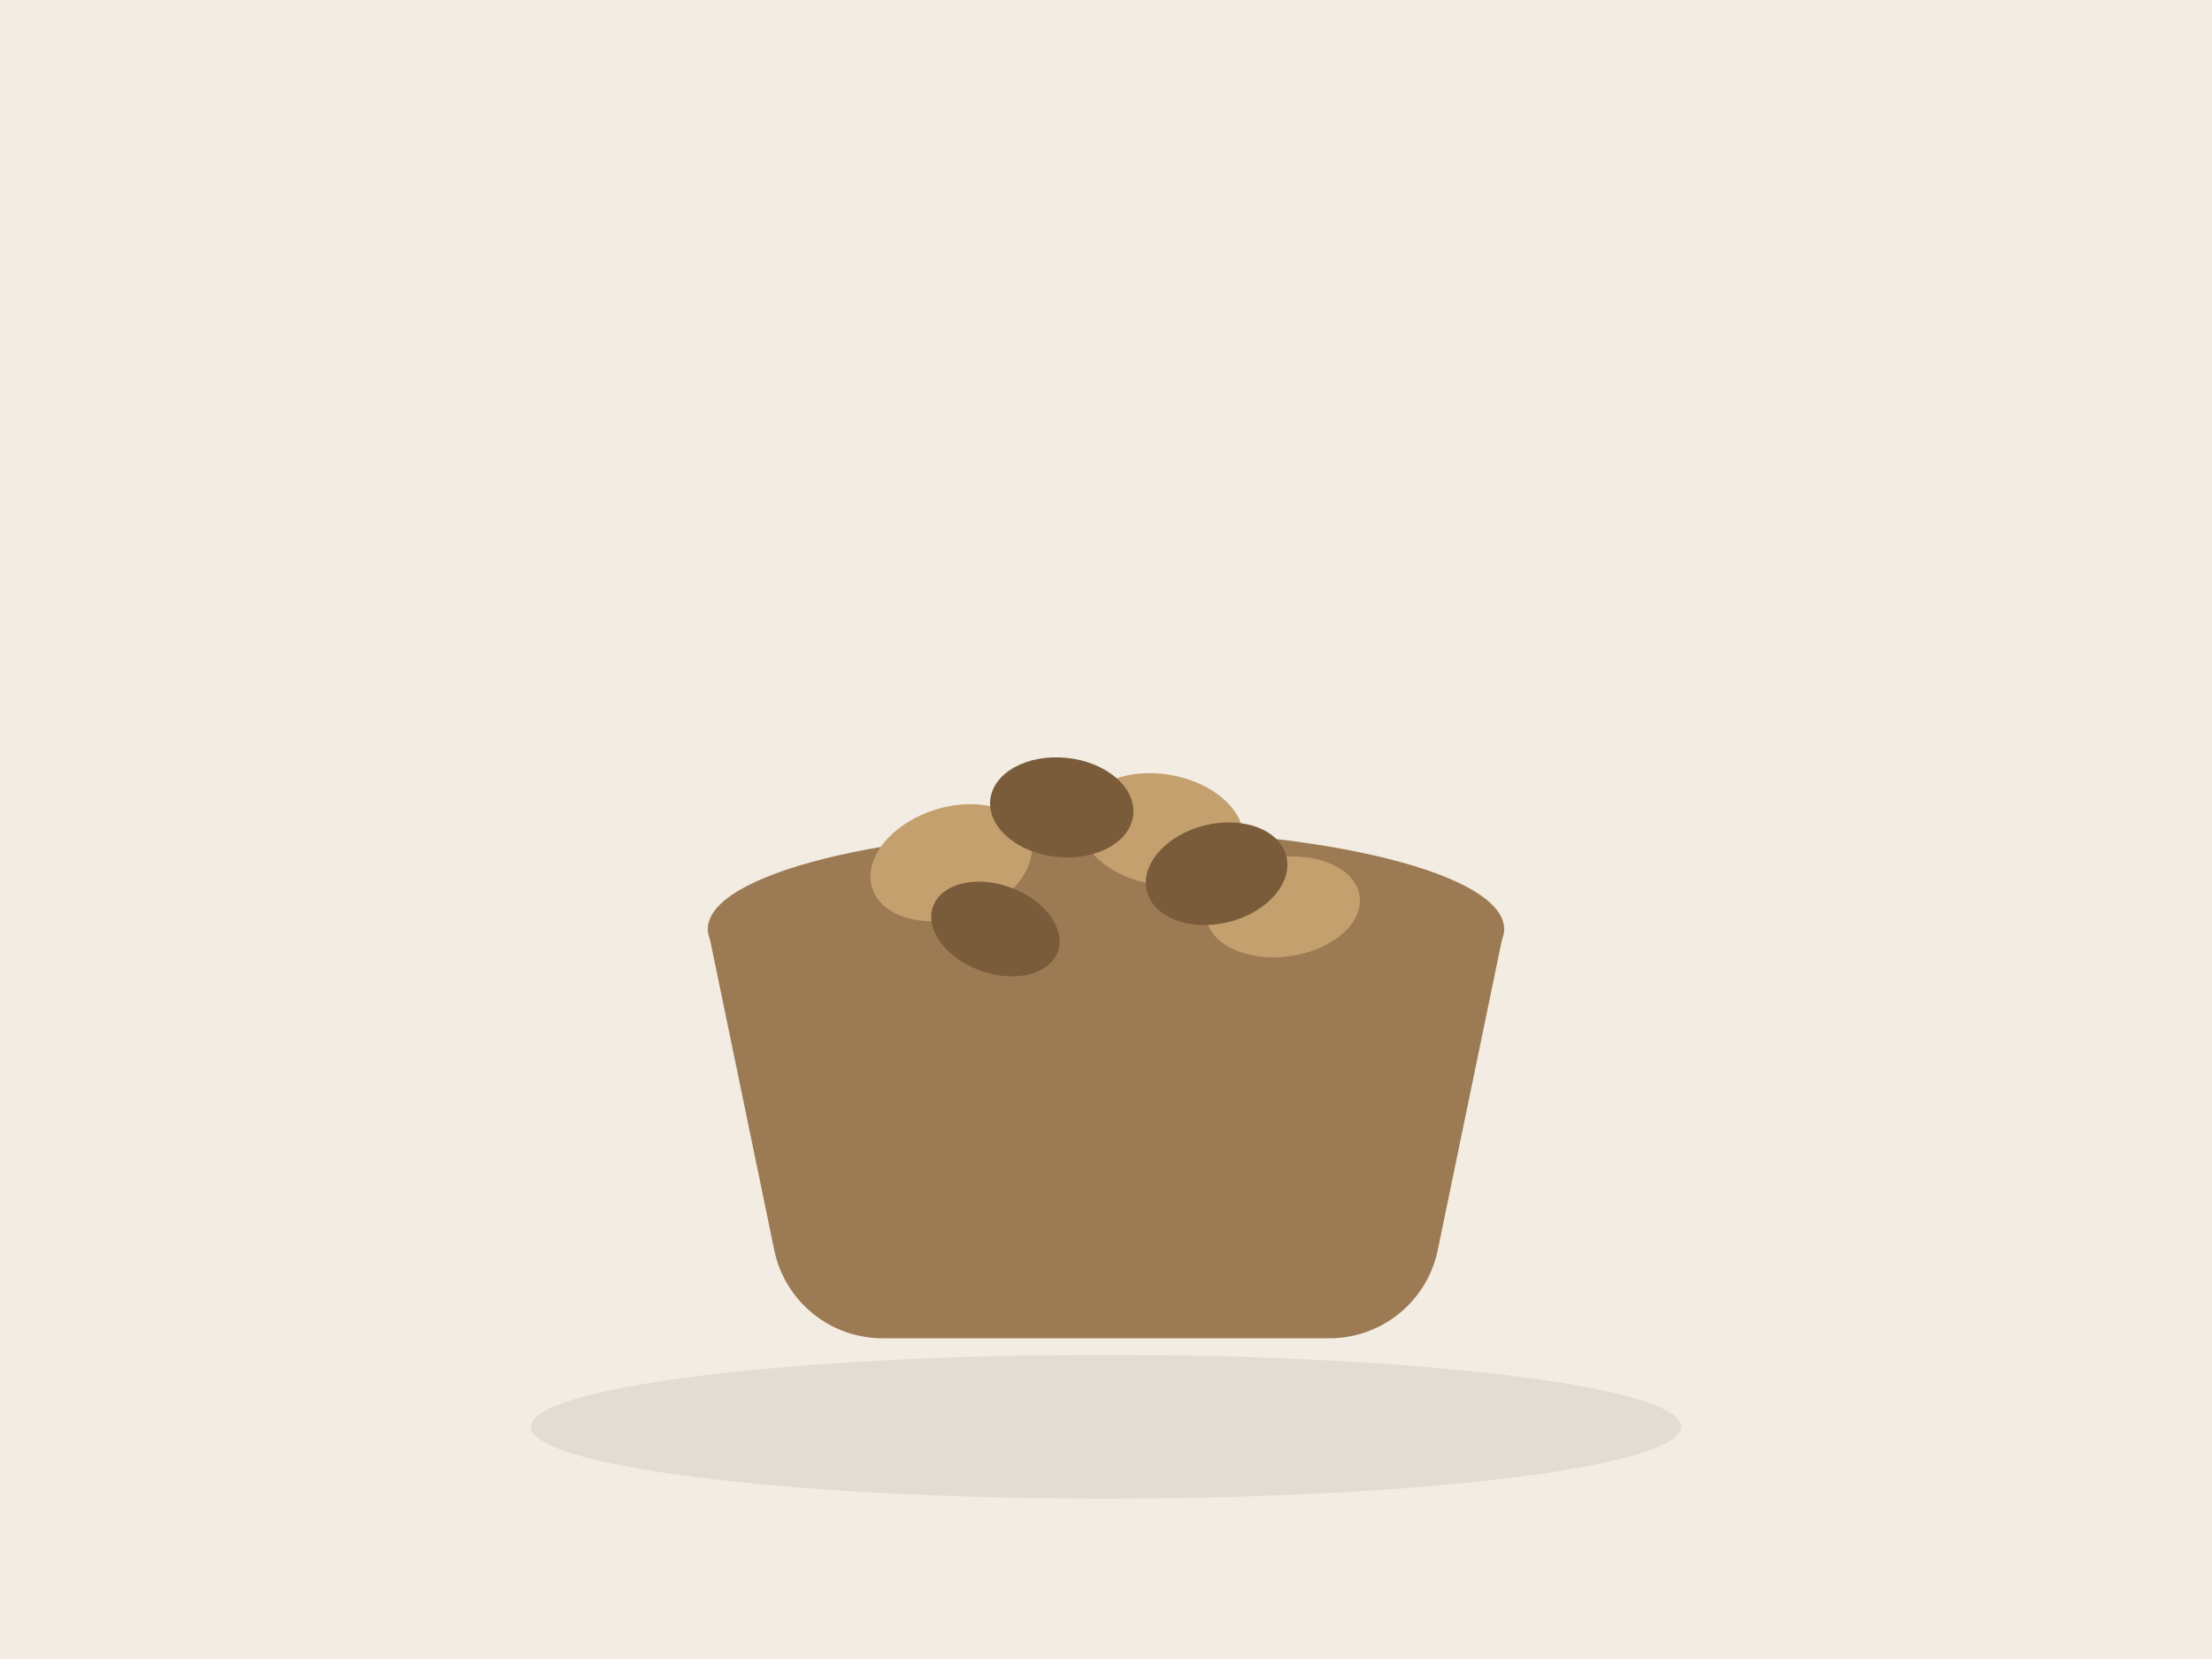
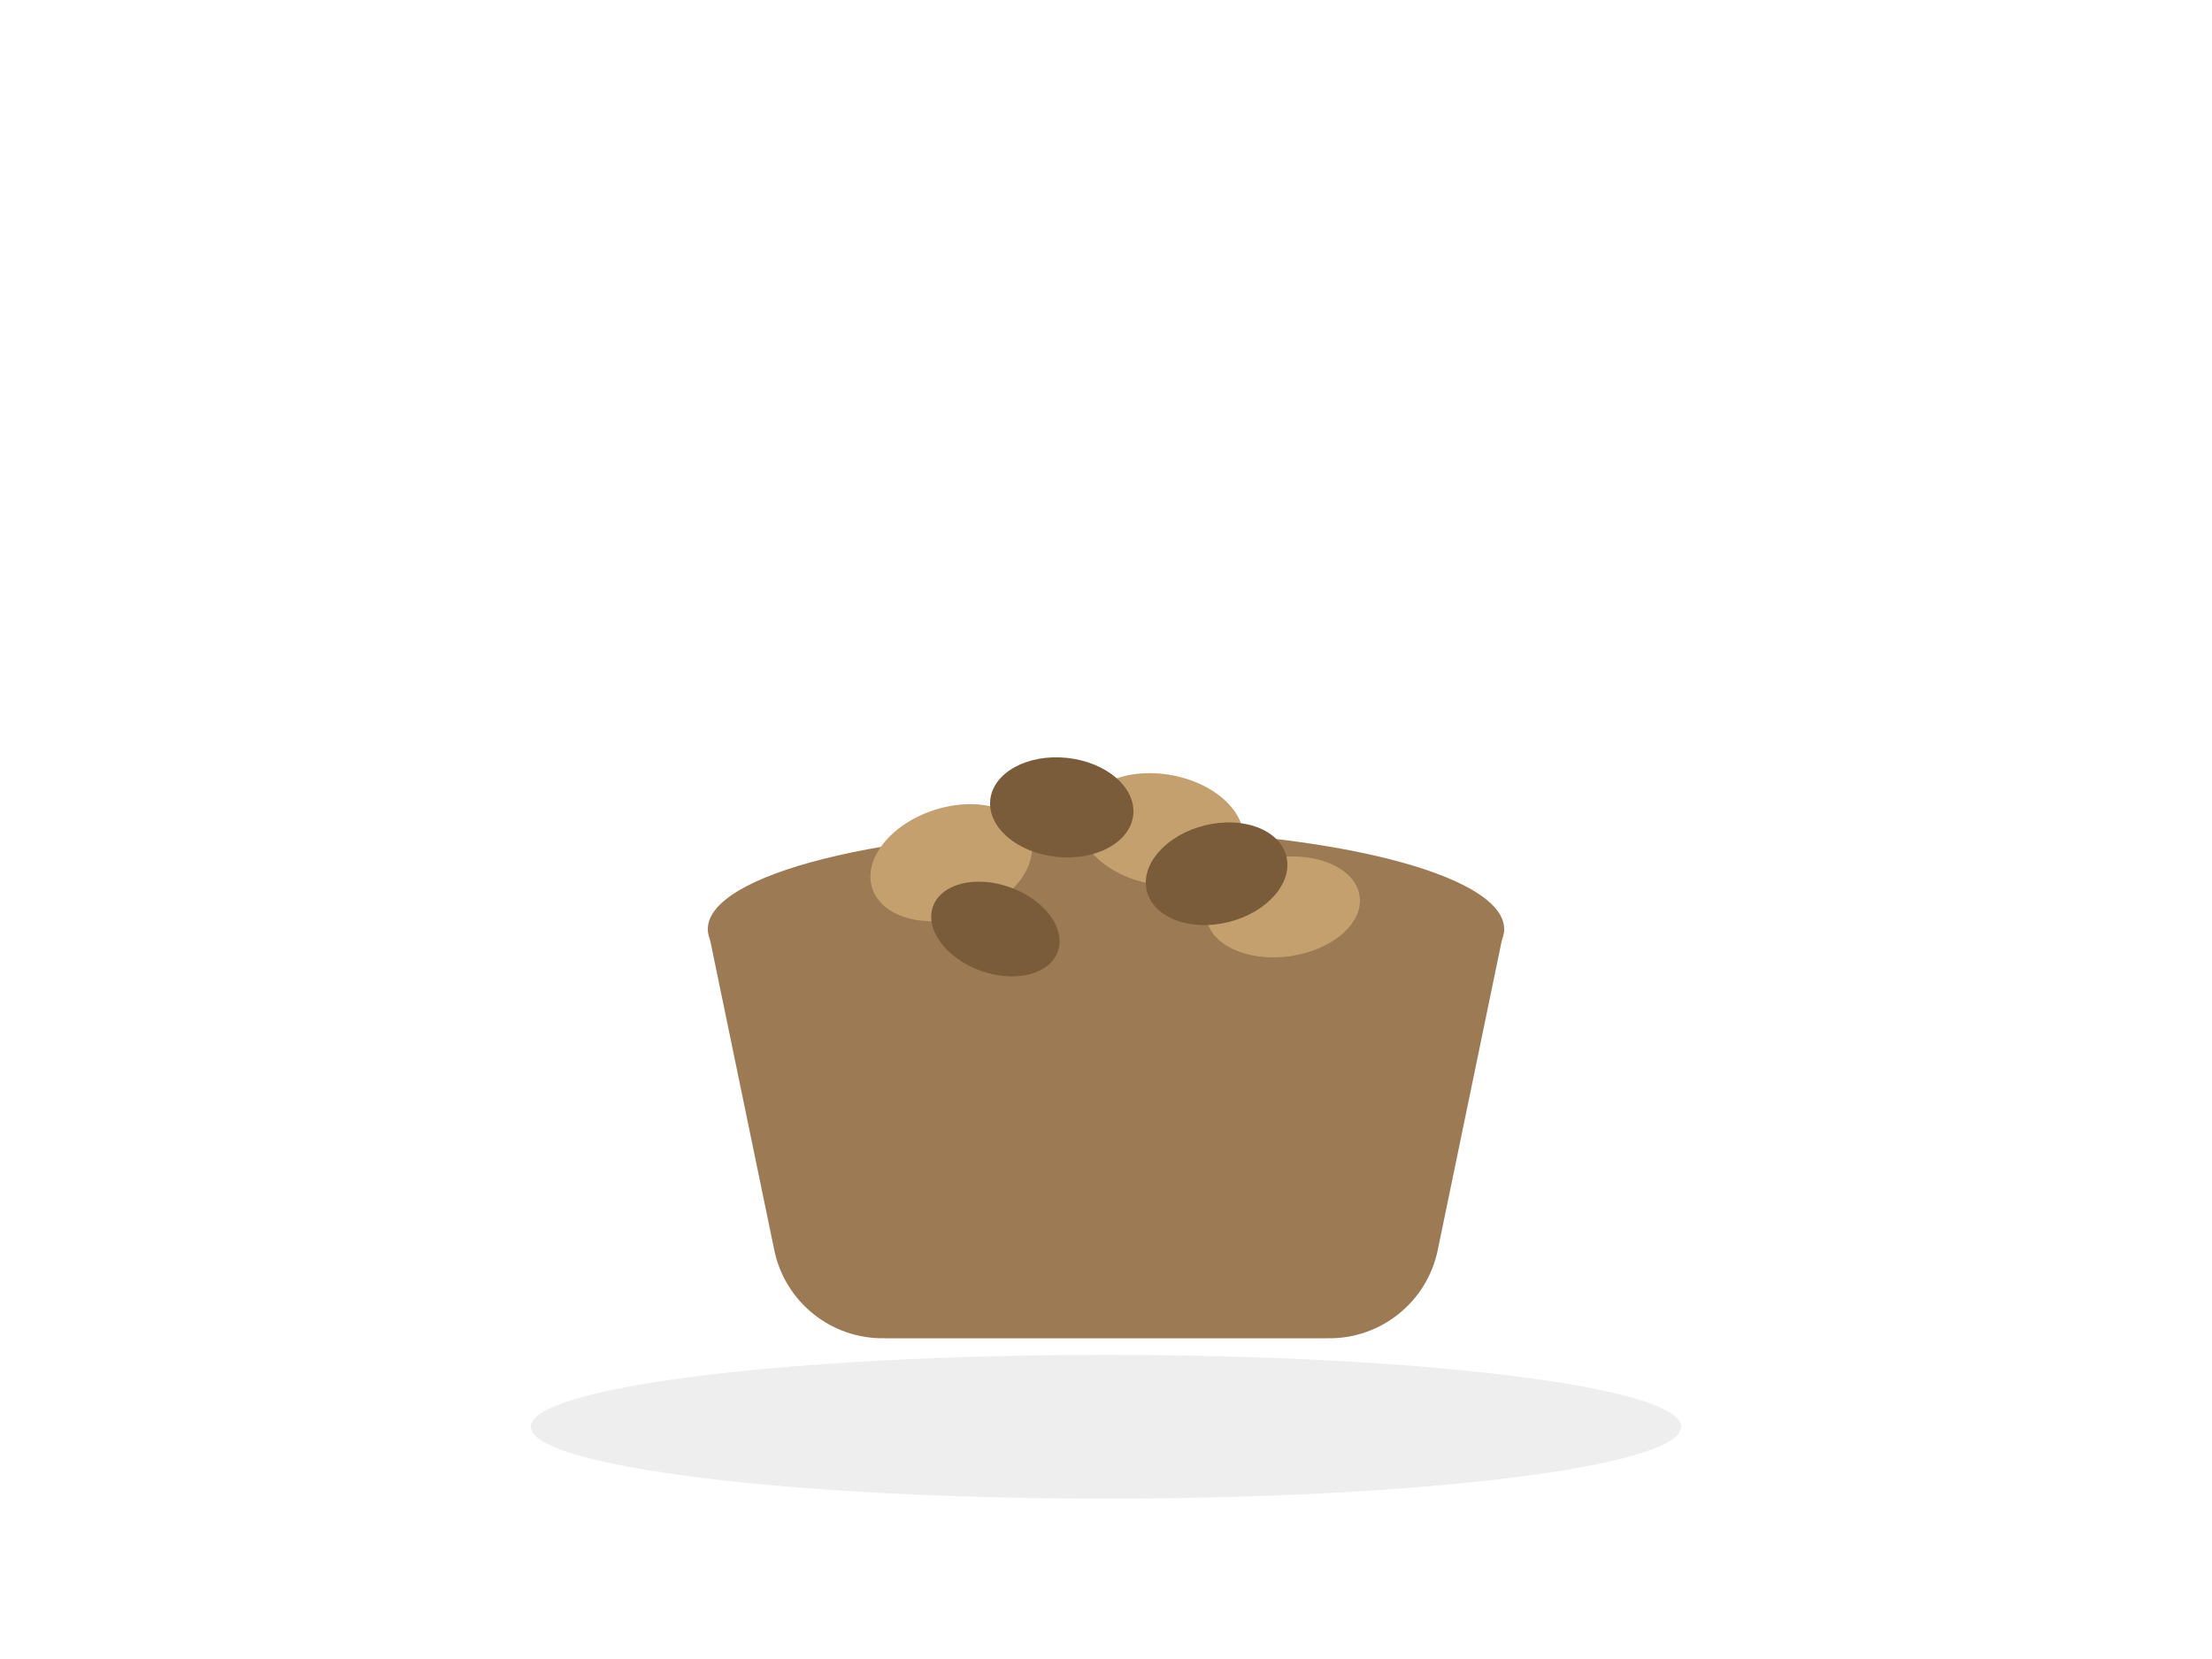
<svg xmlns="http://www.w3.org/2000/svg" viewBox="0 0 400 300" width="400" height="300">
-   <rect width="400" height="300" fill="#f2ece2" />
  <ellipse cx="200" cy="258" rx="104" ry="13" fill="#000" opacity="0.07" />
  <path d="M128 168 h144 l-12 58 a20 20 0 0 1 -20 16 h-80 a20 20 0 0 1 -20 -16 z" fill="#9c7a54" />
  <ellipse cx="200" cy="168" rx="72" ry="18" fill="#9c7a54" />
  <g fill="#c4a06f">
    <ellipse cx="172" cy="156" rx="15" ry="10" transform="rotate(-18 172 156)" />
    <ellipse cx="210" cy="150" rx="15" ry="10" transform="rotate(10 210 150)" />
    <ellipse cx="232" cy="164" rx="14" ry="9" transform="rotate(-8 232 164)" />
  </g>
  <g fill="#7a5c3a">
    <ellipse cx="192" cy="146" rx="13" ry="9" transform="rotate(6 192 146)" />
    <ellipse cx="220" cy="158" rx="13" ry="9" transform="rotate(-14 220 158)" />
    <ellipse cx="180" cy="168" rx="12" ry="8" transform="rotate(20 180 168)" />
  </g>
</svg>
